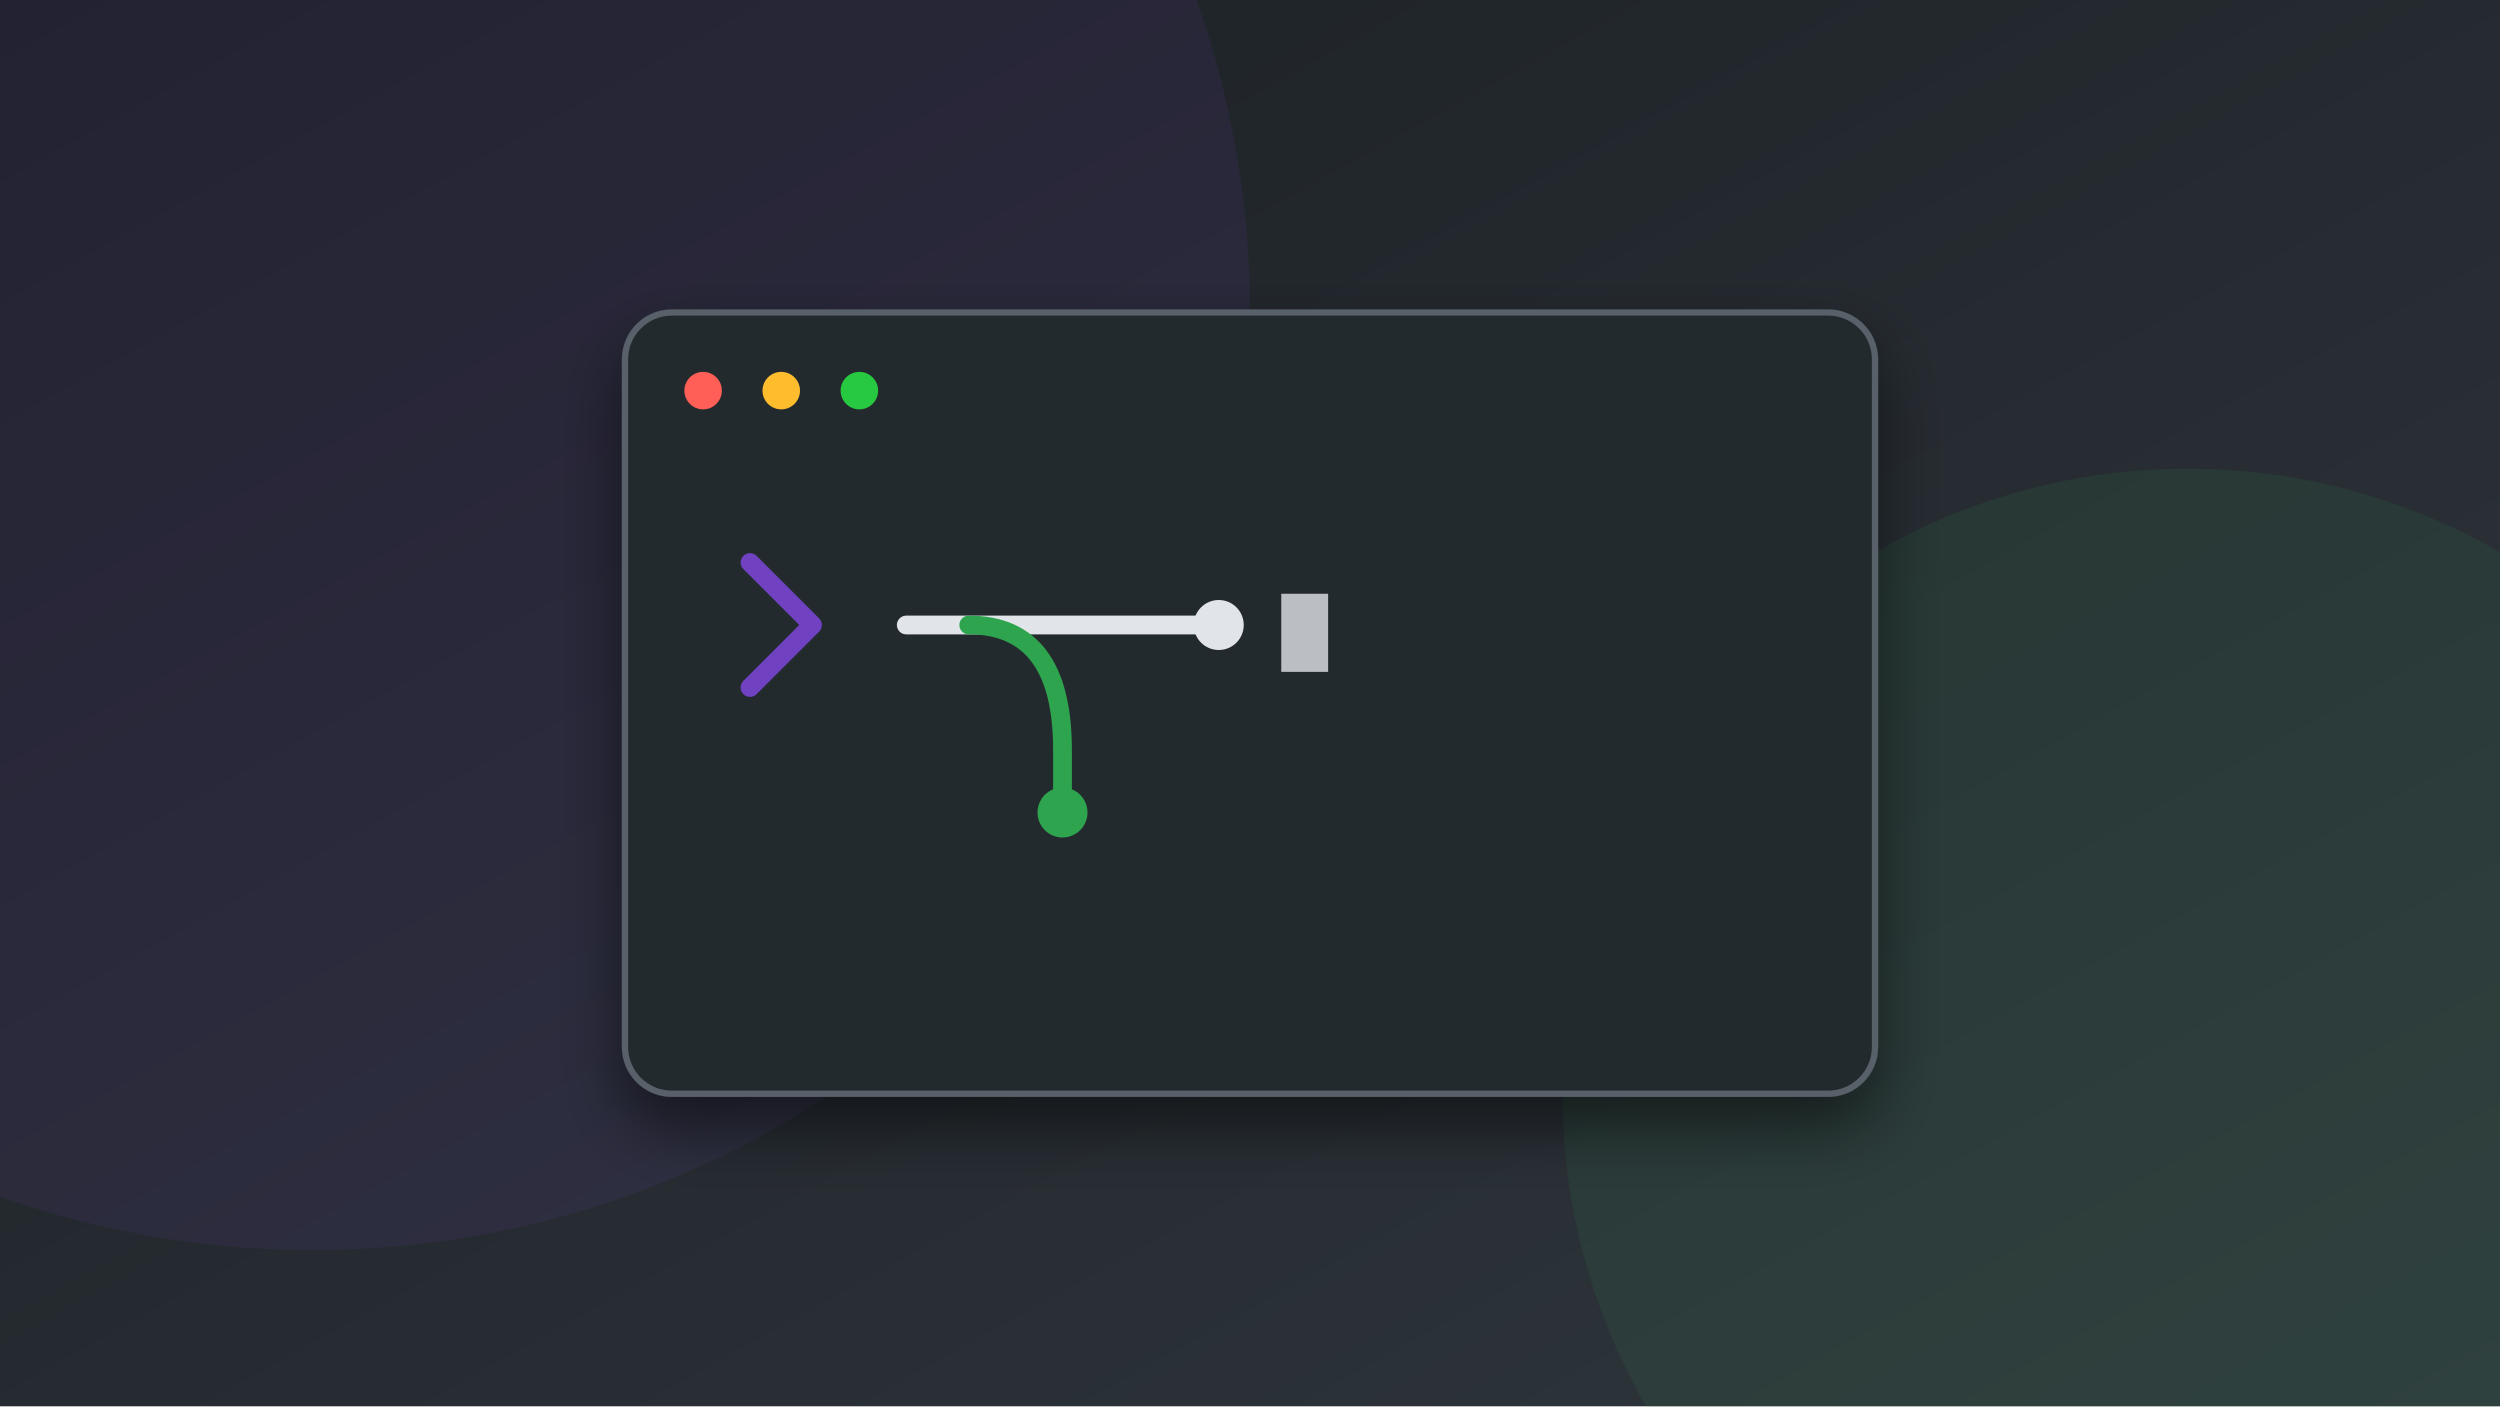
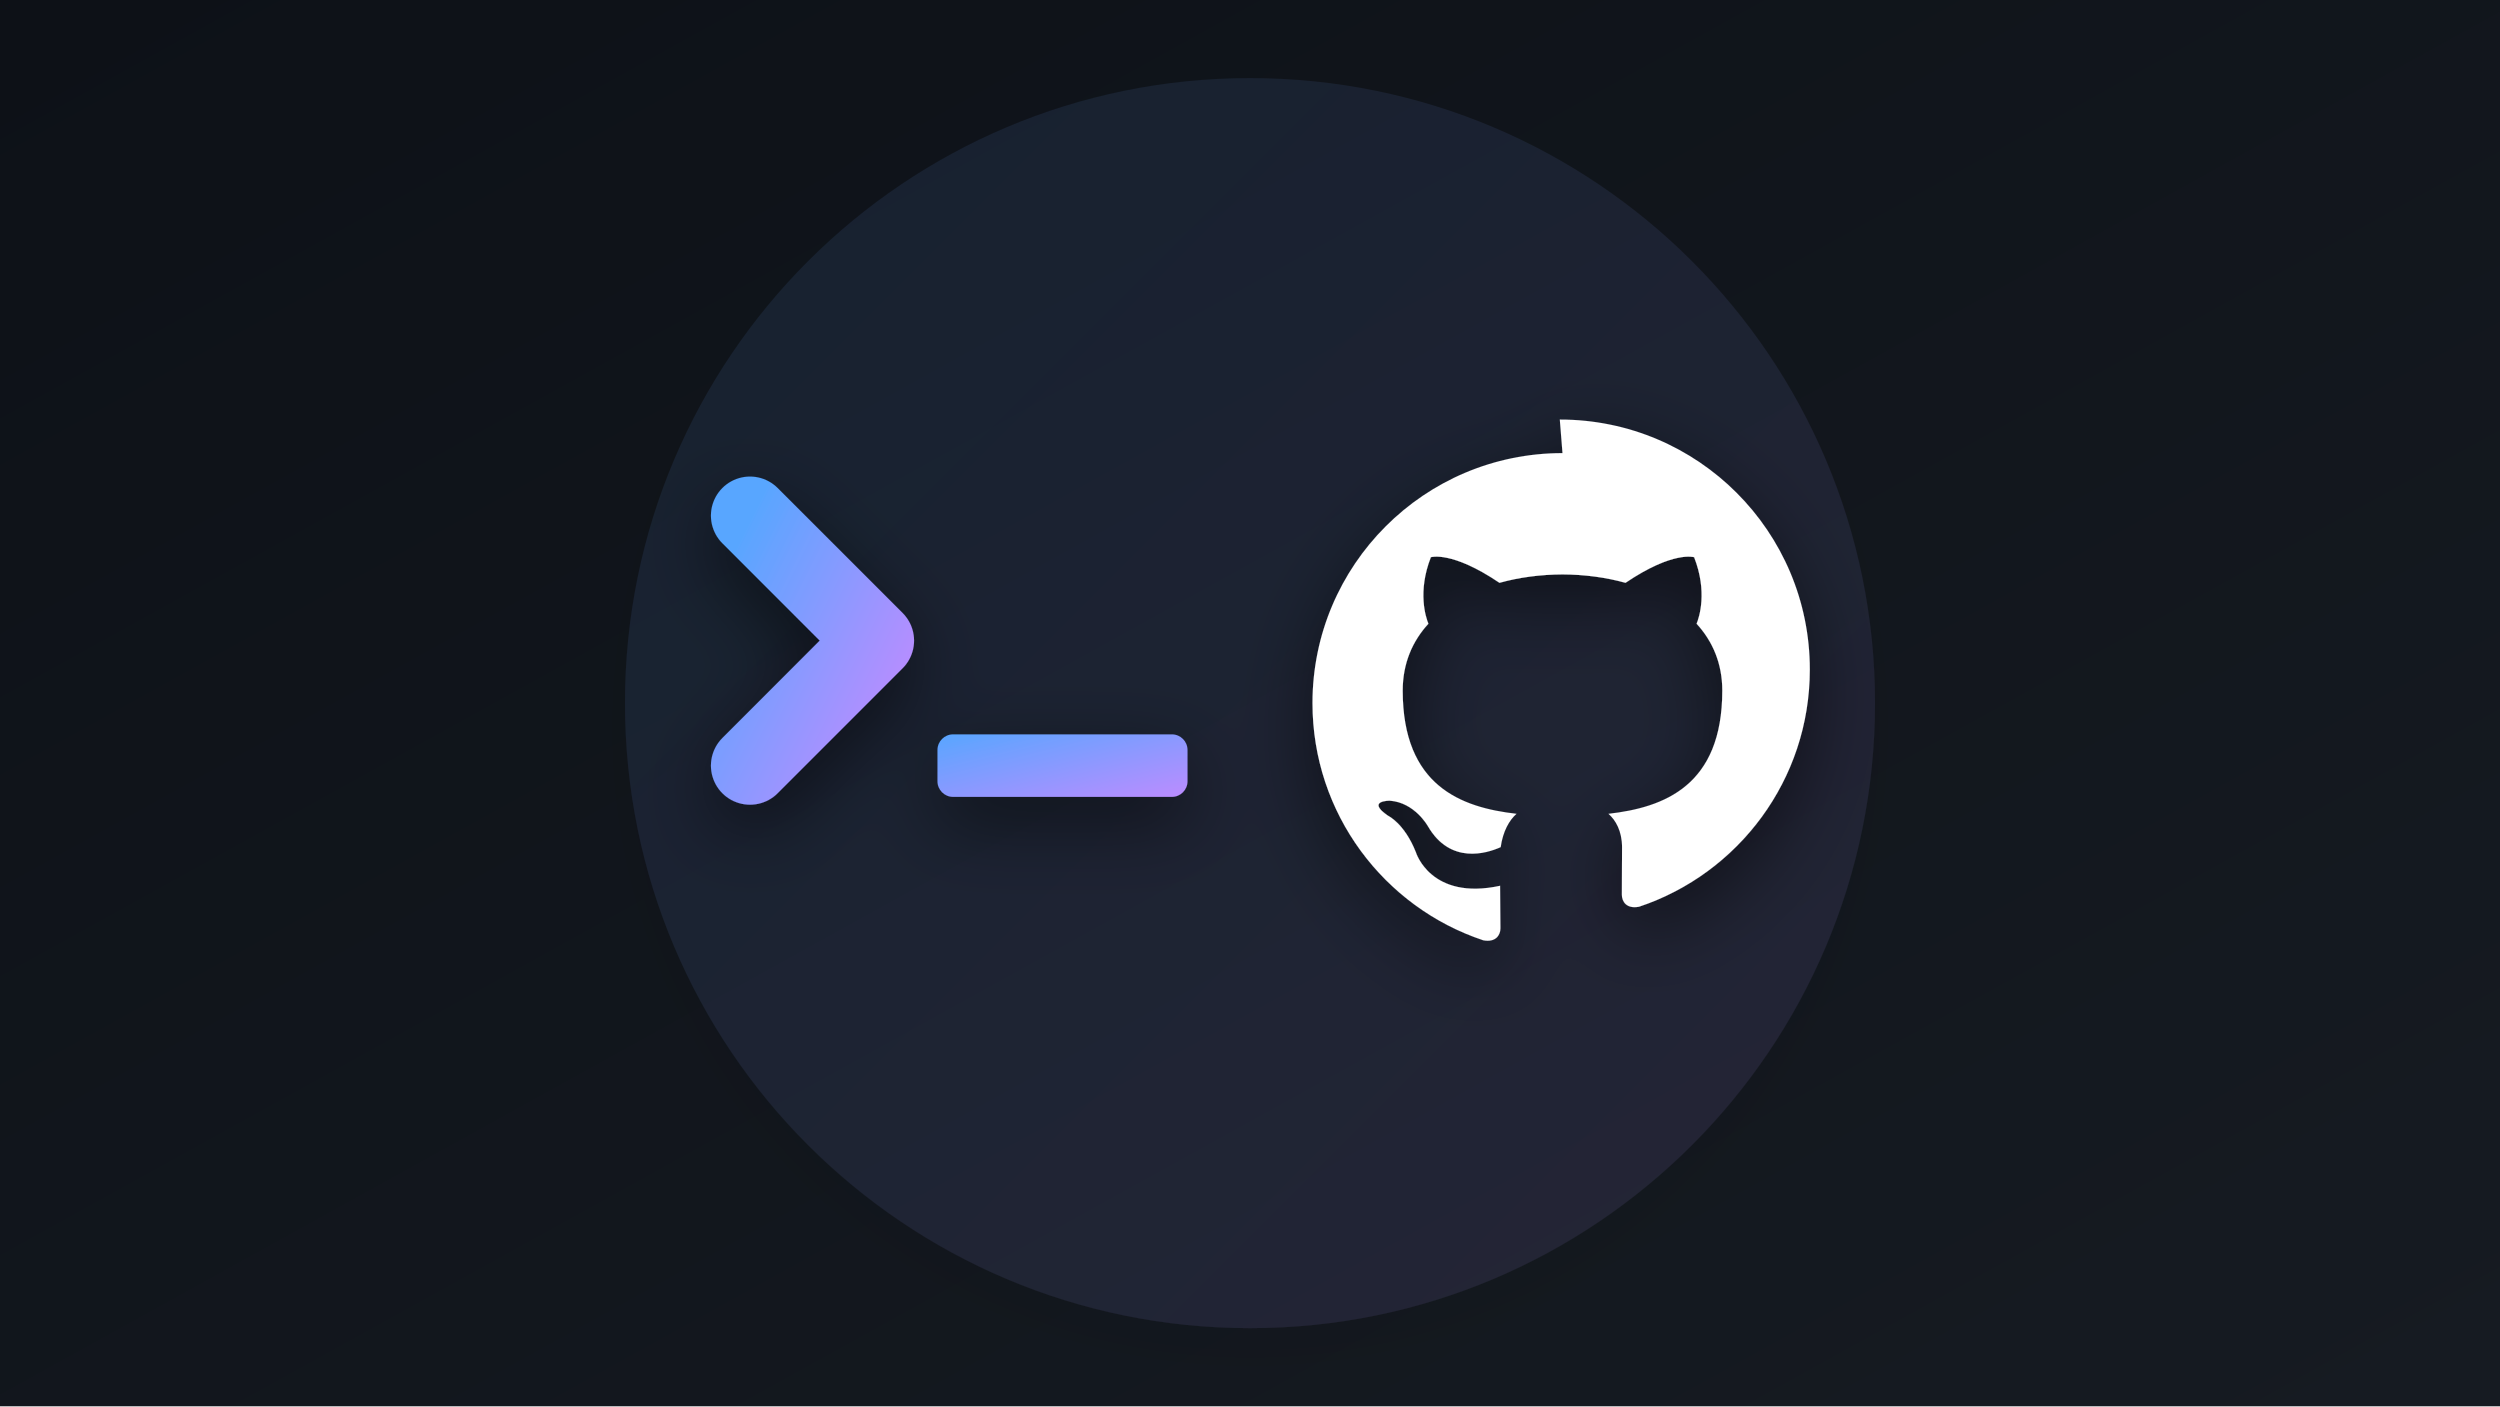
- <svg xmlns="http://www.w3.org/2000/svg" width="800" height="450" viewBox="0 0 800 450">
+ <svg xmlns="http://www.w3.org/2000/svg" viewBox="0 0 800 450" width="800" height="450">
  <defs>
    <linearGradient id="bgGradient" x1="0%" y1="0%" x2="100%" y2="100%">
-       <stop offset="0%" stop-color="#1B1F23" />
-       <stop offset="100%" stop-color="#2F363D" />
+       <stop offset="0%" stop-color="#0d1117" />
+       <stop offset="100%" stop-color="#161b22" />
    </linearGradient>
-     <linearGradient id="iconGradient" x1="0%" y1="0%" x2="100%" y2="0%">
-       <stop offset="0%" stop-color="#6f42c1" />
-       <stop offset="100%" stop-color="#2ea44f" />
+     <linearGradient id="cliGradient" x1="0%" y1="0%" x2="100%" y2="100%">
+       <stop offset="0%" stop-color="#58a6ff" />
+       <stop offset="100%" stop-color="#bc8cff" />
    </linearGradient>
-     <filter id="dropShadow" x="-20%" y="-20%" width="140%" height="140%">
-       <feGaussianBlur in="SourceAlpha" stdDeviation="10" />
-       <feOffset dx="0" dy="10" result="offsetblur" />
-       <feComponentTransfer>
-         <feFuncA type="linear" slope="0.5" />
-       </feComponentTransfer>
-       <feMerge>
-         <feMergeNode />
-         <feMergeNode in="SourceGraphic" />
-       </feMerge>
+     <filter id="shadow" x="-20%" y="-20%" width="140%" height="140%">
+       <feDropShadow dx="0" dy="8" stdDeviation="12" flood-color="rgba(0,0,0,0.5)" />
    </filter>
  </defs>
-   <rect width="800" height="450" fill="url(#bgGradient)" />
-   <circle cx="100" cy="100" r="300" fill="#6f42c1" opacity="0.1" />
-   <circle cx="700" cy="350" r="200" fill="#2ea44f" opacity="0.1" />
-   <g transform="translate(200, 100)" filter="url(#dropShadow)">
-     <rect x="0" y="0" width="400" height="250" rx="15" ry="15" fill="#24292e" stroke="#586069" stroke-width="2" />
-     <circle cx="25" cy="25" r="6" fill="#ff5f56" />
-     <circle cx="50" cy="25" r="6" fill="#ffbd2e" />
-     <circle cx="75" cy="25" r="6" fill="#27c93f" />
-     <g transform="translate(40, 80)">
-       <path d="M 0 0 L 20 20 L 0 40" fill="none" stroke="#6f42c1" stroke-width="6" stroke-linecap="round" stroke-linejoin="round" />
-       <g transform="translate(50, 0)">
-         <line x1="0" y1="20" x2="100" y2="20" stroke="#e1e4e8" stroke-width="6" stroke-linecap="round" />
-         <path d="M 20 20 Q 50 20 50 60 L 50 80" fill="none" stroke="#2ea44f" stroke-width="6" stroke-linecap="round" />
-         <circle cx="100" cy="20" r="8" fill="#e1e4e8" />
-         <circle cx="50" cy="80" r="8" fill="#2ea44f" />
-       </g>
-       <rect x="170" y="10" width="15" height="25" fill="#e1e4e8" opacity="0.8">
-         <animate attributeName="opacity" values="0;1;0" dur="1.2s" repeatCount="indefinite" />
-       </rect>
+   <rect width="100%" height="100%" fill="url(#bgGradient)" />
+   <circle cx="400" cy="225" r="200" fill="url(#cliGradient)" opacity="0.1" filter="url(#shadow)" />
+   <g transform="translate(400, 225)" filter="url(#shadow)">
+     <path d="M -160 -60 L -120 -20 L -160 20" fill="none" stroke="url(#cliGradient)" stroke-width="25" stroke-linecap="round" stroke-linejoin="round" />
+     <rect x="-100" y="10" width="80" height="20" rx="5" fill="url(#cliGradient)">
+       <animate attributeName="opacity" values="1;0.2;1" dur="1s" repeatCount="indefinite" />
+     </rect>
+     <g transform="translate(100, 0) scale(0.8)">
+       <path d="M 0 -100 C -55.23 -100 -100 -55.23 -100 0 C -100 44.18 -71.35 81.67 -31.64 94.88 C -26.64 95.8 -24.82 92.71 -24.82 90.06 C -24.82 87.69 -24.91 81.41 -24.96 73.06 C -52.76 79.1 -58.64 59.7 -58.64 59.7 C -63.19 48.15 -69.75 45.08 -69.75 45.08 C -78.81 38.89 -69.06 39.02 -69.06 39.02 C -59.04 39.72 -53.78 49.31 -53.78 49.31 C -44.88 64.57 -30.43 60.17 -24.73 57.61 C -23.82 51.16 -21.24 46.77 -18.39 44.27 C -40.58 41.75 -63.92 33.16 -63.92 -5.02 C -63.92 -15.9 -60.03 -24.8 -53.64 -31.76 C -54.67 -34.28 -58.09 -44.5 -52.66 -58.37 C -52.66 -58.37 -44.29 -61.05 -25.21 -48.13 C -17.26 -50.34 -8.73 -51.44 0 -51.49 C 8.73 -51.44 17.26 -50.34 25.21 -48.13 C 44.29 -61.05 52.66 -58.37 52.66 -58.37 C 58.09 -44.5 54.67 -34.28 53.64 -31.76 C 60.03 -24.8 63.92 -15.9 63.92 -5.02 C 63.92 33.16 40.58 41.75 18.39 44.27 C 21.24 46.77 23.82 51.16 23.82 57.61 C 23.82 66.88 23.74 74.37 23.74 76.62 C 23.74 79.29 25.54 82.42 30.63 81.44 C 70.3 68.18 98.92 30.73 98.92 -13.43 C 98.92 -68.66 54.14 -113.43 -1.08 -113.43 Z" fill="white" />
    </g>
  </g>
</svg>
